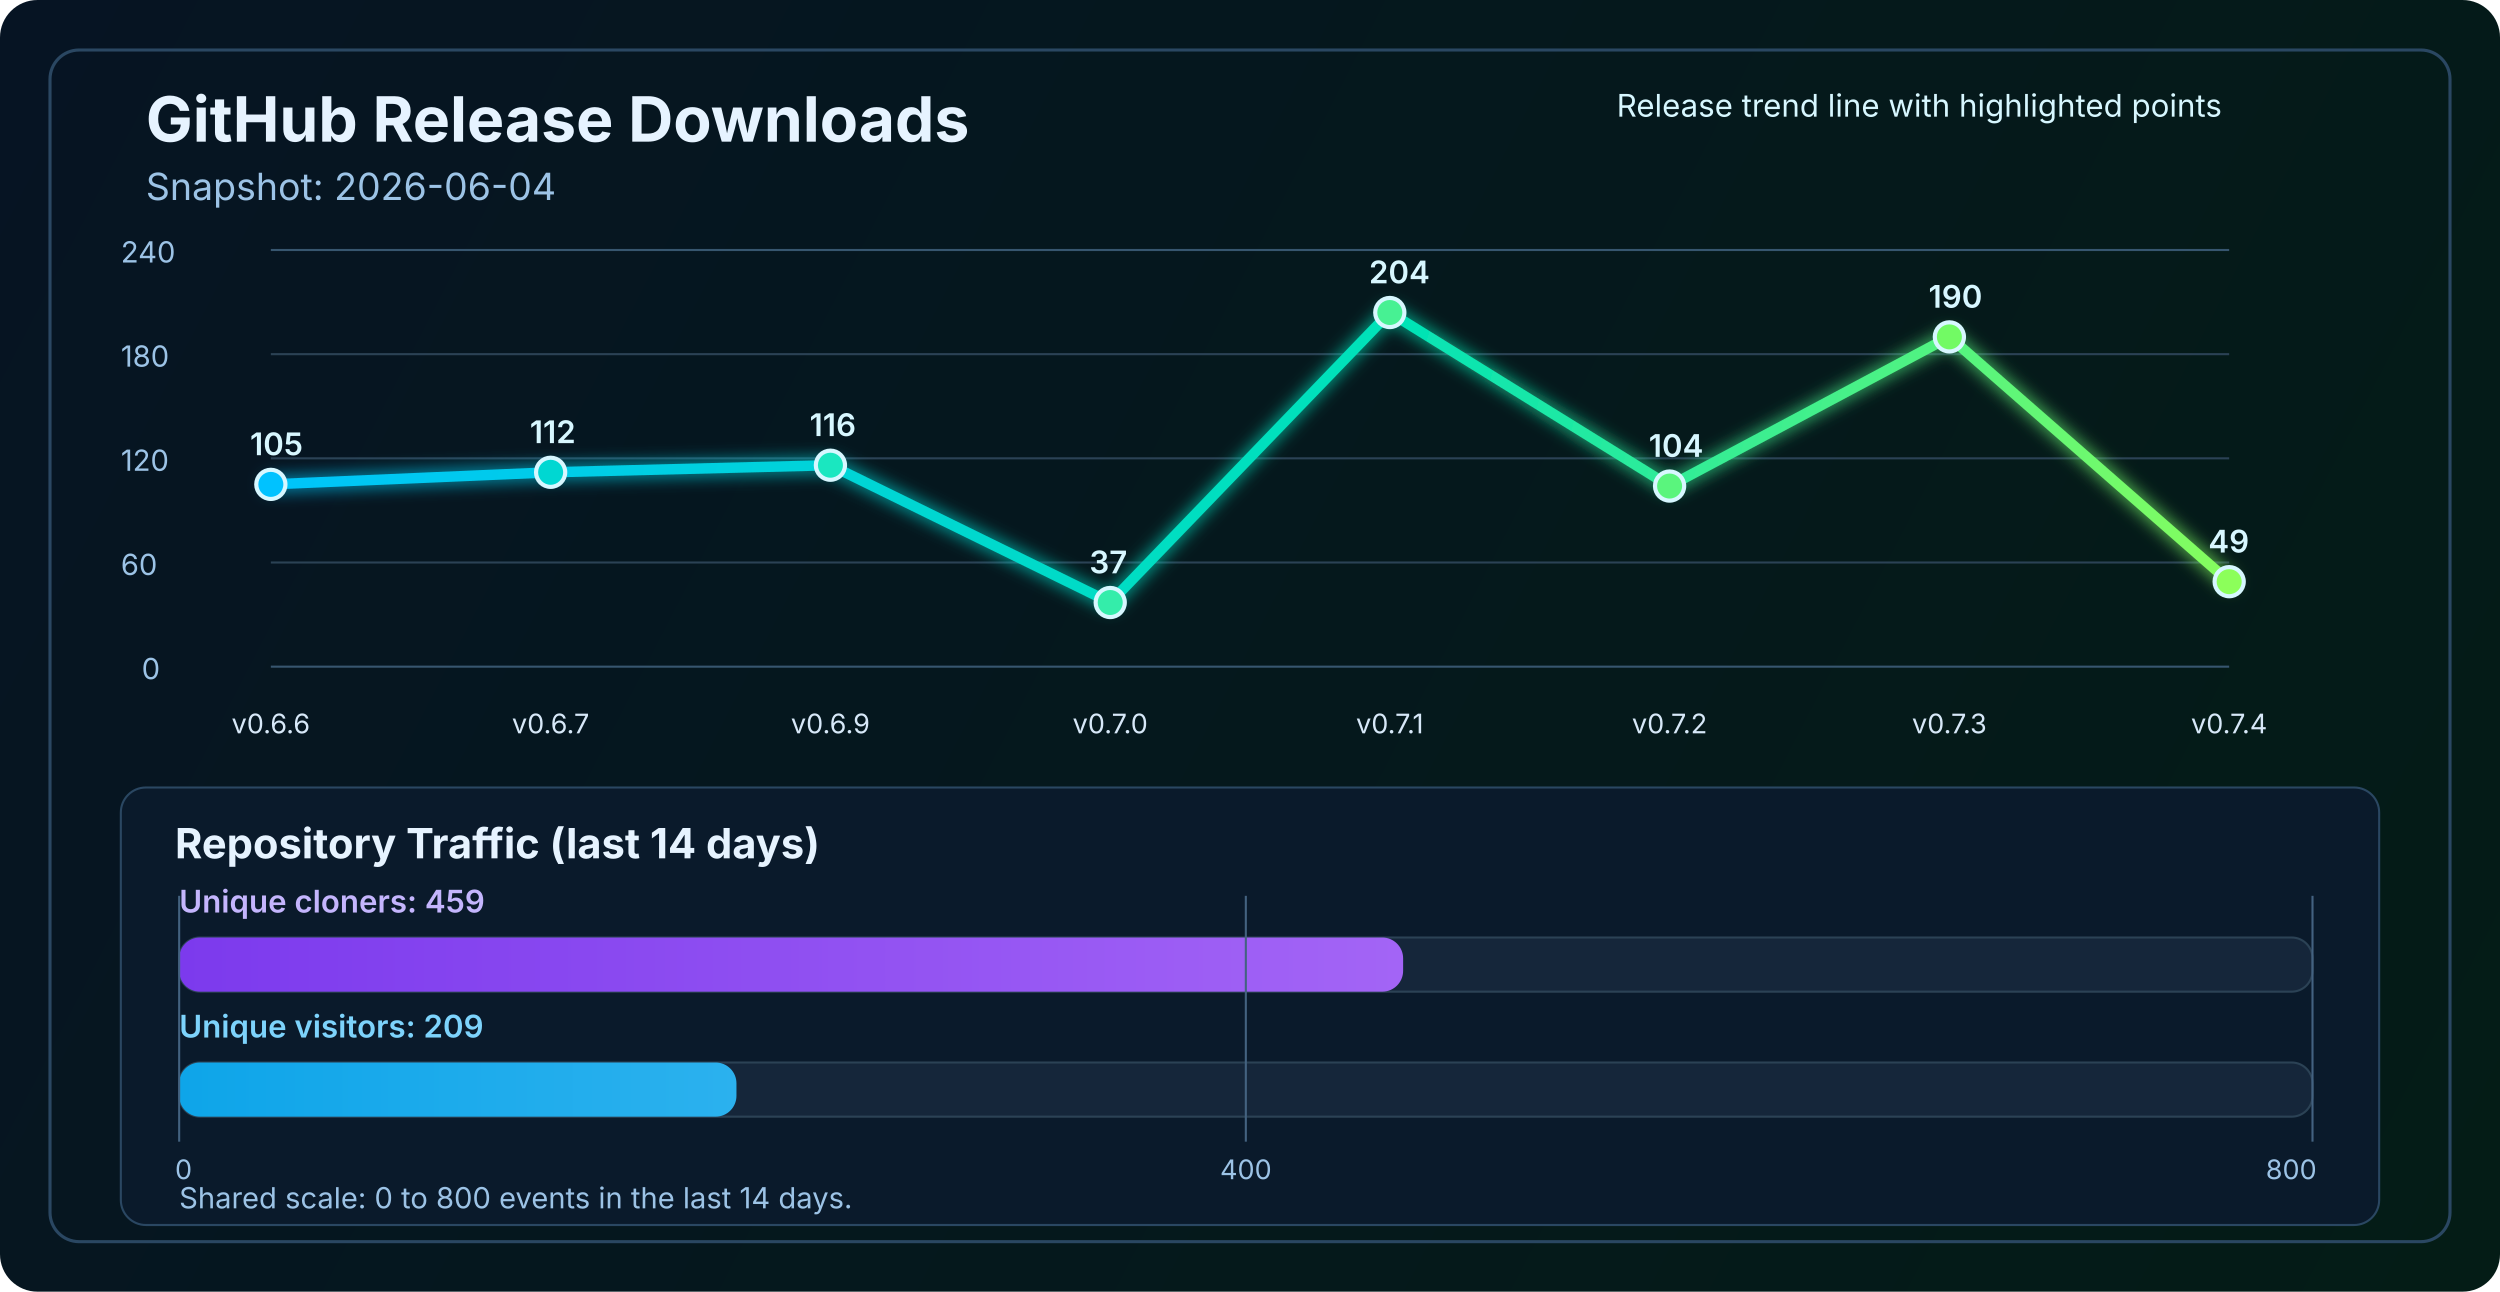
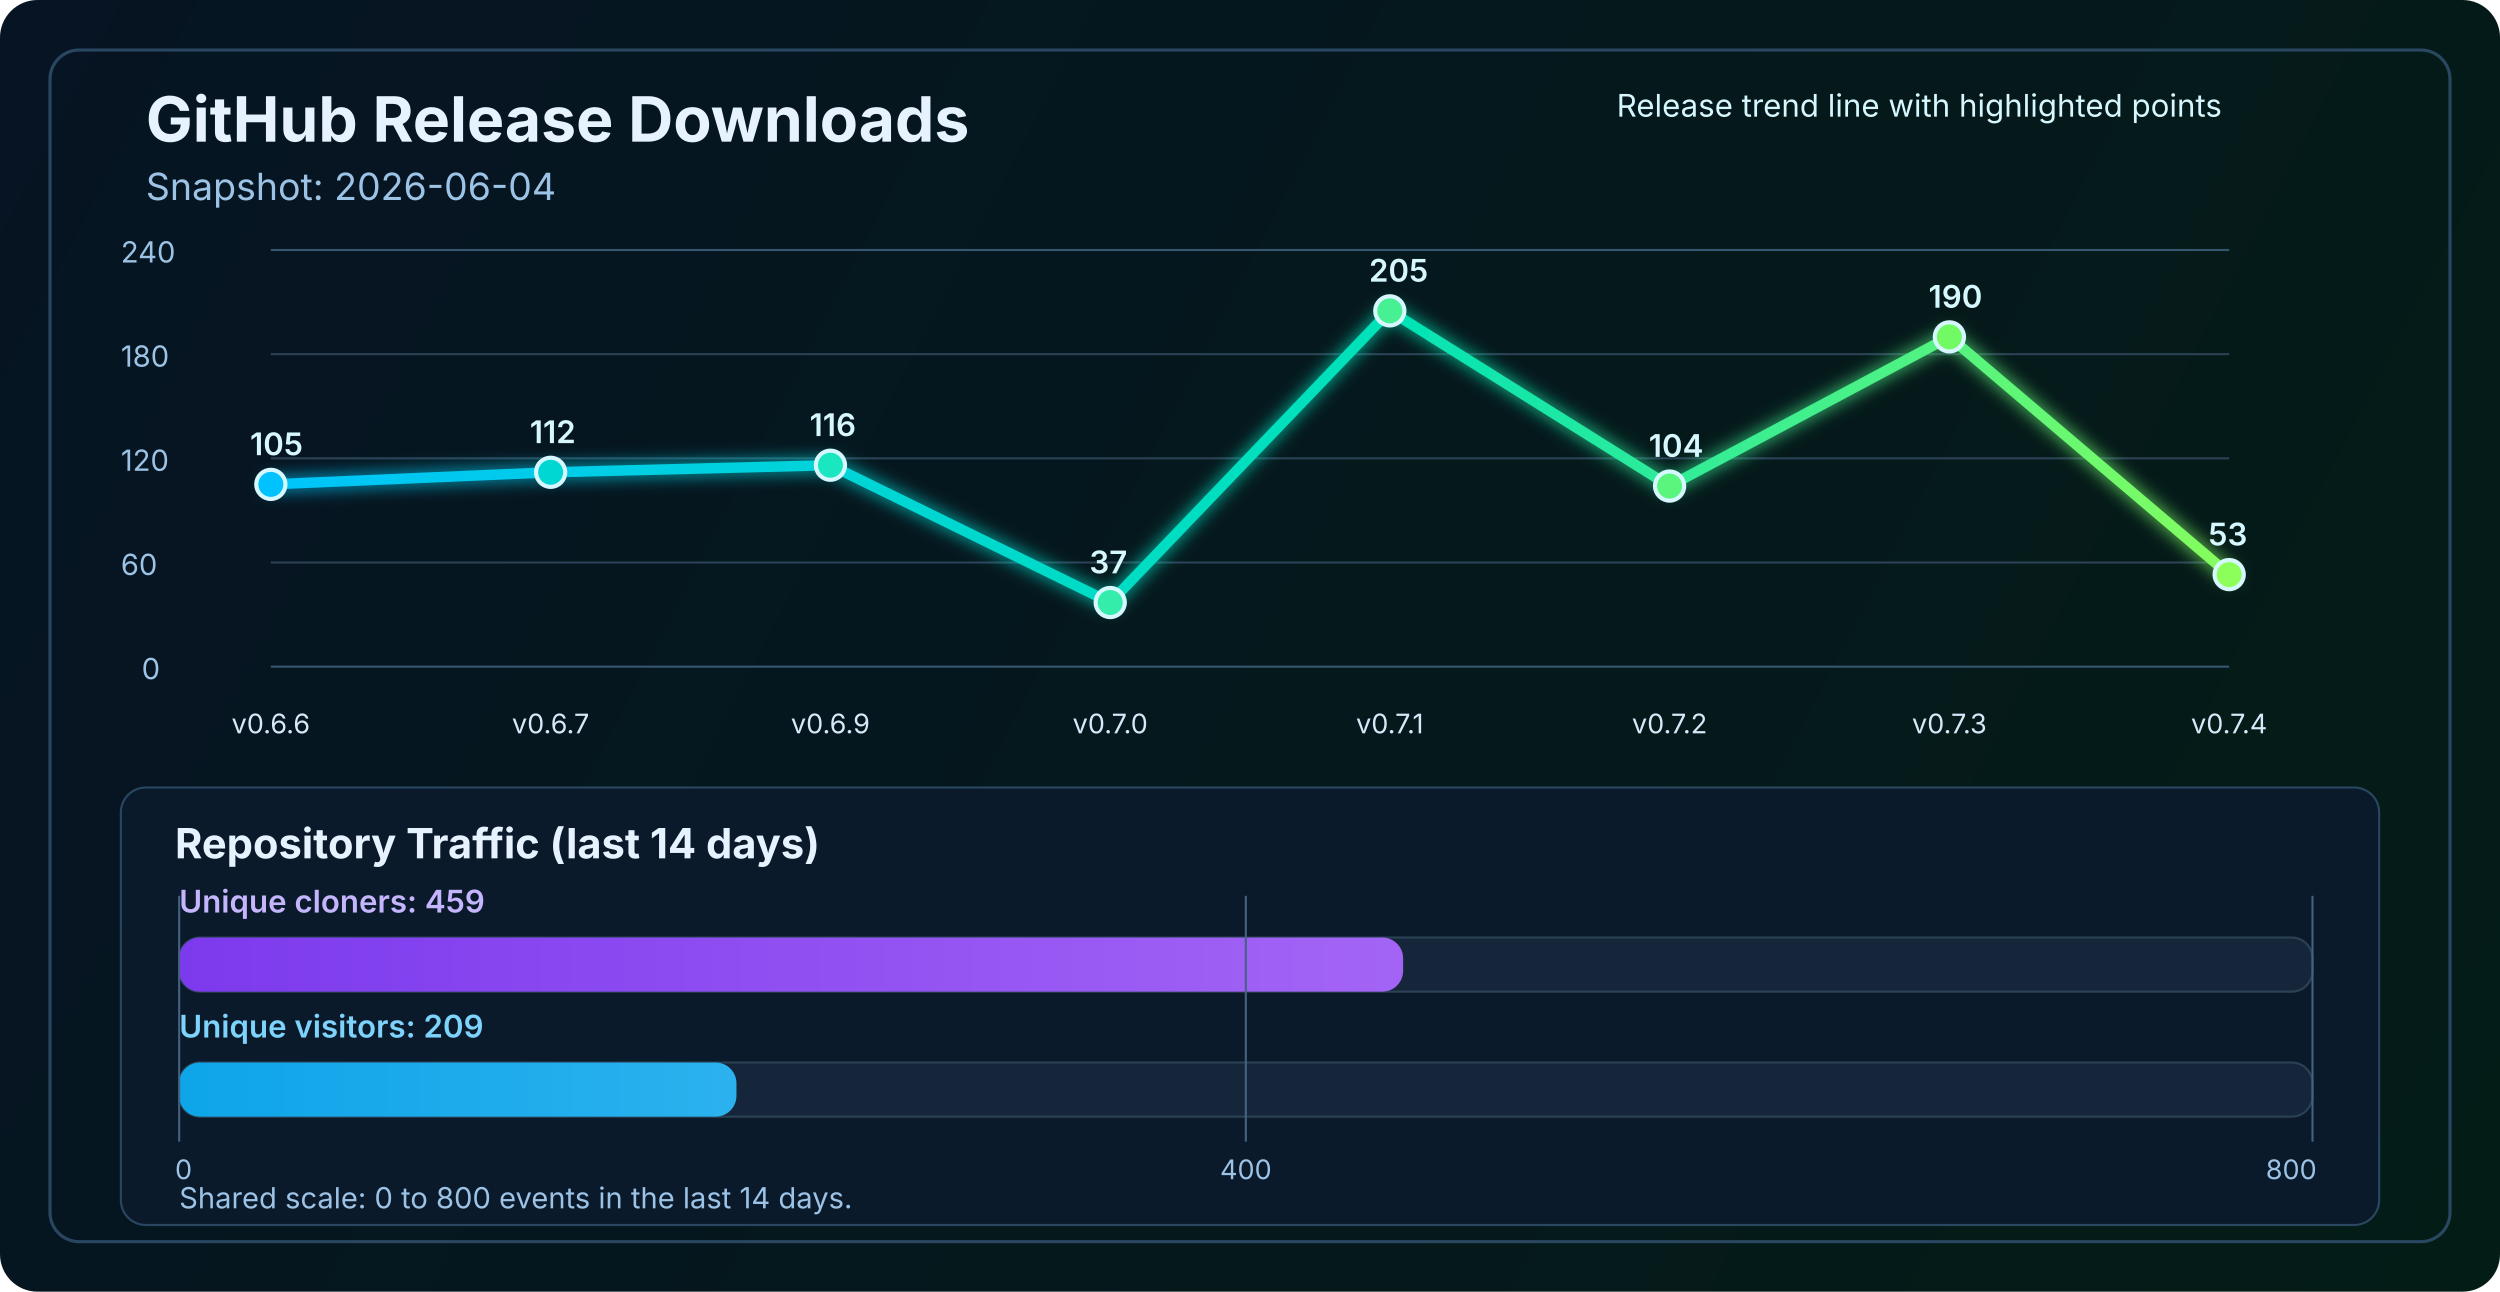
<svg xmlns="http://www.w3.org/2000/svg" width="1200" height="620" viewBox="0 0 1200 620" fill="none" role="img" aria-labelledby="title desc">
  <defs>
    <linearGradient id="bg" x1="0" y1="0" x2="1200" y2="620" gradientUnits="userSpaceOnUse">
      <stop stop-color="#061423" />
      <stop offset="1" stop-color="#041C16" />
    </linearGradient>
    <linearGradient id="line" x1="130" y1="86" x2="1070" y2="340" gradientUnits="userSpaceOnUse">
      <stop stop-color="#00C2FF" />
      <stop offset="0.55" stop-color="#00E2B8" />
      <stop offset="1" stop-color="#8CFF5A" />
    </linearGradient>
    <linearGradient id="cloneFill" x1="86" y1="450" x2="1110" y2="450" gradientUnits="userSpaceOnUse">
      <stop stop-color="#7C3AED" />
      <stop offset="1" stop-color="#C084FC" />
    </linearGradient>
    <linearGradient id="viewFill" x1="86" y1="482" x2="1110" y2="482" gradientUnits="userSpaceOnUse">
      <stop stop-color="#0EA5E9" />
      <stop offset="1" stop-color="#7DD3FC" />
    </linearGradient>
    <filter id="glow" x="-50%" y="-50%" width="200%" height="200%">
      <feGaussianBlur stdDeviation="4" result="blur" />
      <feMerge>
        <feMergeNode in="blur" />
        <feMergeNode in="SourceGraphic" />
      </feMerge>
    </filter>
  </defs>
  <rect width="1200" height="620" rx="18" fill="url(#bg)" />
  <rect x="24" y="24" width="1152" height="572" rx="14" stroke="#2A4762" stroke-width="1.5" />
  <text x="70" y="68" fill="#E6F3FF" font-size="30" font-family="SF Pro Display, -apple-system, BlinkMacSystemFont, Segoe UI, sans-serif" font-weight="700">GitHub Release Downloads</text>
  <text x="70" y="96" fill="#9CC3E6" font-size="18" font-family="SF Pro Text, -apple-system, BlinkMacSystemFont, Segoe UI, sans-serif">Snapshot: 2026-06-04</text>
  <line x1="130" y1="320.0" x2="1070" y2="320.0" stroke="#37566F" stroke-width="1" />
  <line x1="130" y1="270.0" x2="1070" y2="270.0" stroke="#2B4255" stroke-width="1" />
  <line x1="130" y1="220.0" x2="1070" y2="220.0" stroke="#2B4255" stroke-width="1" />
  <line x1="130" y1="170.0" x2="1070" y2="170.0" stroke="#2B4255" stroke-width="1" />
  <line x1="130" y1="120.0" x2="1070" y2="120.0" stroke="#37566F" stroke-width="1" />
  <text x="68" y="326.0" fill="#9CC3E6" font-size="14" font-family="SF Pro Text, -apple-system, BlinkMacSystemFont, Segoe UI, sans-serif">0</text>
  <text x="58" y="276.0" fill="#9CC3E6" font-size="14" font-family="SF Pro Text, -apple-system, BlinkMacSystemFont, Segoe UI, sans-serif">60</text>
  <text x="58" y="226.0" fill="#9CC3E6" font-size="14" font-family="SF Pro Text, -apple-system, BlinkMacSystemFont, Segoe UI, sans-serif">120</text>
  <text x="58" y="176.0" fill="#9CC3E6" font-size="14" font-family="SF Pro Text, -apple-system, BlinkMacSystemFont, Segoe UI, sans-serif">180</text>
  <text x="58" y="126.0" fill="#9CC3E6" font-size="14" font-family="SF Pro Text, -apple-system, BlinkMacSystemFont, Segoe UI, sans-serif">240</text>
-   <polyline points="130.0,232.5 264.3,226.7 398.6,223.3 532.9,289.2 667.1,150.0 801.4,233.3 935.7,161.7 1070.0,279.2" fill="none" stroke="url(#line)" stroke-width="5" stroke-linecap="round" stroke-linejoin="round" filter="url(#glow)" />
+   <polyline points="130.0,232.5 264.3,226.7 398.6,223.3 532.9,289.2 667.1,149.2 801.4,233.3 935.7,161.7 1070.0,275.8" fill="none" stroke="url(#line)" stroke-width="5" stroke-linecap="round" stroke-linejoin="round" filter="url(#glow)" />
  <circle cx="130.0" cy="232.5" r="7" fill="#00C2FF" stroke="#D7F7FF" stroke-width="2" />
  <circle cx="264.3" cy="226.7" r="7" fill="#00D7D2" stroke="#D7F7FF" stroke-width="2" />
  <circle cx="398.6" cy="223.3" r="7" fill="#1AE7C0" stroke="#D7F7FF" stroke-width="2" />
  <circle cx="532.9" cy="289.2" r="7" fill="#34EDAA" stroke="#D7F7FF" stroke-width="2" />
-   <circle cx="667.1" cy="150.0" r="7" fill="#47F193" stroke="#D7F7FF" stroke-width="2" />
+   <circle cx="667.1" cy="149.2" r="7" fill="#47F193" stroke="#D7F7FF" stroke-width="2" />
  <circle cx="801.4" cy="233.3" r="7" fill="#5AF57D" stroke="#D7F7FF" stroke-width="2" />
  <circle cx="935.7" cy="161.7" r="7" fill="#72FA64" stroke="#D7F7FF" stroke-width="2" />
-   <circle cx="1070.0" cy="279.2" r="7" fill="#8CFF5A" stroke="#D7F7FF" stroke-width="2" />
+   <circle cx="1070.0" cy="275.8" r="7" fill="#8CFF5A" stroke="#D7F7FF" stroke-width="2" />
  <text x="130.0" y="352" text-anchor="middle" fill="#D7E8F8" font-size="13" font-family="SF Pro Text, -apple-system, BlinkMacSystemFont, Segoe UI, sans-serif">v0.6.6</text>
  <text x="264.3" y="352" text-anchor="middle" fill="#D7E8F8" font-size="13" font-family="SF Pro Text, -apple-system, BlinkMacSystemFont, Segoe UI, sans-serif">v0.6.7</text>
  <text x="398.6" y="352" text-anchor="middle" fill="#D7E8F8" font-size="13" font-family="SF Pro Text, -apple-system, BlinkMacSystemFont, Segoe UI, sans-serif">v0.6.9</text>
  <text x="532.9" y="352" text-anchor="middle" fill="#D7E8F8" font-size="13" font-family="SF Pro Text, -apple-system, BlinkMacSystemFont, Segoe UI, sans-serif">v0.7.0</text>
  <text x="667.1" y="352" text-anchor="middle" fill="#D7E8F8" font-size="13" font-family="SF Pro Text, -apple-system, BlinkMacSystemFont, Segoe UI, sans-serif">v0.7.1</text>
  <text x="801.4" y="352" text-anchor="middle" fill="#D7E8F8" font-size="13" font-family="SF Pro Text, -apple-system, BlinkMacSystemFont, Segoe UI, sans-serif">v0.7.2</text>
  <text x="935.7" y="352" text-anchor="middle" fill="#D7E8F8" font-size="13" font-family="SF Pro Text, -apple-system, BlinkMacSystemFont, Segoe UI, sans-serif">v0.7.3</text>
  <text x="1070.0" y="352" text-anchor="middle" fill="#D7E8F8" font-size="13" font-family="SF Pro Text, -apple-system, BlinkMacSystemFont, Segoe UI, sans-serif">v0.7.4</text>
  <text x="120.0" y="218.5" fill="#D7F7FF" font-size="15" font-family="SF Pro Text, -apple-system, BlinkMacSystemFont, Segoe UI, sans-serif" font-weight="600">105</text>
  <text x="254.3" y="212.7" fill="#D7F7FF" font-size="15" font-family="SF Pro Text, -apple-system, BlinkMacSystemFont, Segoe UI, sans-serif" font-weight="600">112</text>
  <text x="388.6" y="209.3" fill="#D7F7FF" font-size="15" font-family="SF Pro Text, -apple-system, BlinkMacSystemFont, Segoe UI, sans-serif" font-weight="600">116</text>
  <text x="522.9" y="275.2" fill="#D7F7FF" font-size="15" font-family="SF Pro Text, -apple-system, BlinkMacSystemFont, Segoe UI, sans-serif" font-weight="600">37</text>
-   <text x="657.1" y="136.0" fill="#D7F7FF" font-size="15" font-family="SF Pro Text, -apple-system, BlinkMacSystemFont, Segoe UI, sans-serif" font-weight="600">204</text>
+   <text x="657.1" y="135.2" fill="#D7F7FF" font-size="15" font-family="SF Pro Text, -apple-system, BlinkMacSystemFont, Segoe UI, sans-serif" font-weight="600">205</text>
  <text x="791.4" y="219.3" fill="#D7F7FF" font-size="15" font-family="SF Pro Text, -apple-system, BlinkMacSystemFont, Segoe UI, sans-serif" font-weight="600">104</text>
  <text x="925.7" y="147.7" fill="#D7F7FF" font-size="15" font-family="SF Pro Text, -apple-system, BlinkMacSystemFont, Segoe UI, sans-serif" font-weight="600">190</text>
-   <text x="1060.0" y="265.2" fill="#D7F7FF" font-size="15" font-family="SF Pro Text, -apple-system, BlinkMacSystemFont, Segoe UI, sans-serif" font-weight="600">49</text>
+   <text x="1060.0" y="261.8" fill="#D7F7FF" font-size="15" font-family="SF Pro Text, -apple-system, BlinkMacSystemFont, Segoe UI, sans-serif" font-weight="600">53</text>
  <text x="776" y="56" fill="#D7F7FF" font-size="15" font-family="SF Pro Text, -apple-system, BlinkMacSystemFont, Segoe UI, sans-serif">Release trend line with highlighted points</text>
  <rect x="58" y="378" width="1084" height="210" rx="12" fill="#0A1A2B" stroke="#2A4762" stroke-width="1" />
  <text x="84" y="412" fill="#E6F3FF" font-size="20" font-family="SF Pro Text, -apple-system, BlinkMacSystemFont, Segoe UI, sans-serif" font-weight="700">Repository Traffic (last 14 days)</text>
  <text x="86" y="438" fill="#C4B5FD" font-size="15" font-family="SF Pro Text, -apple-system, BlinkMacSystemFont, Segoe UI, sans-serif" font-weight="600">Unique cloners: 459</text>
  <rect x="86" y="450" width="1024" height="26" rx="10" fill="#15263A" stroke="#2B4255" stroke-width="1" />
  <rect x="86" y="450" width="587.5" height="26" rx="10" fill="url(#cloneFill)" />
  <text x="86" y="498" fill="#7DD3FC" font-size="15" font-family="SF Pro Text, -apple-system, BlinkMacSystemFont, Segoe UI, sans-serif" font-weight="600">Unique visitors: 209</text>
  <rect x="86" y="510" width="1024" height="26" rx="10" fill="#15263A" stroke="#2B4255" stroke-width="1" />
  <rect x="86" y="510" width="267.5" height="26" rx="10" fill="url(#viewFill)" />
  <line x1="86" y1="430" x2="86" y2="548" stroke="#436280" stroke-width="1" />
  <line x1="598.0" y1="430" x2="598.0" y2="548" stroke="#436280" stroke-width="1" />
  <line x1="1110" y1="430" x2="1110" y2="548" stroke="#436280" stroke-width="1" />
  <text x="84" y="566" text-anchor="start" fill="#9CC3E6" font-size="13" font-family="SF Pro Text, -apple-system, BlinkMacSystemFont, Segoe UI, sans-serif">0</text>
  <text x="598.0" y="566" text-anchor="middle" fill="#9CC3E6" font-size="13" font-family="SF Pro Text, -apple-system, BlinkMacSystemFont, Segoe UI, sans-serif">400</text>
  <text x="1112" y="566" text-anchor="end" fill="#9CC3E6" font-size="13" font-family="SF Pro Text, -apple-system, BlinkMacSystemFont, Segoe UI, sans-serif">800</text>
  <text x="86" y="580" fill="#9CC3E6" font-size="14" font-family="SF Pro Text, -apple-system, BlinkMacSystemFont, Segoe UI, sans-serif">Shared scale: 0 to 800 events in the last 14 days.</text>
</svg>
